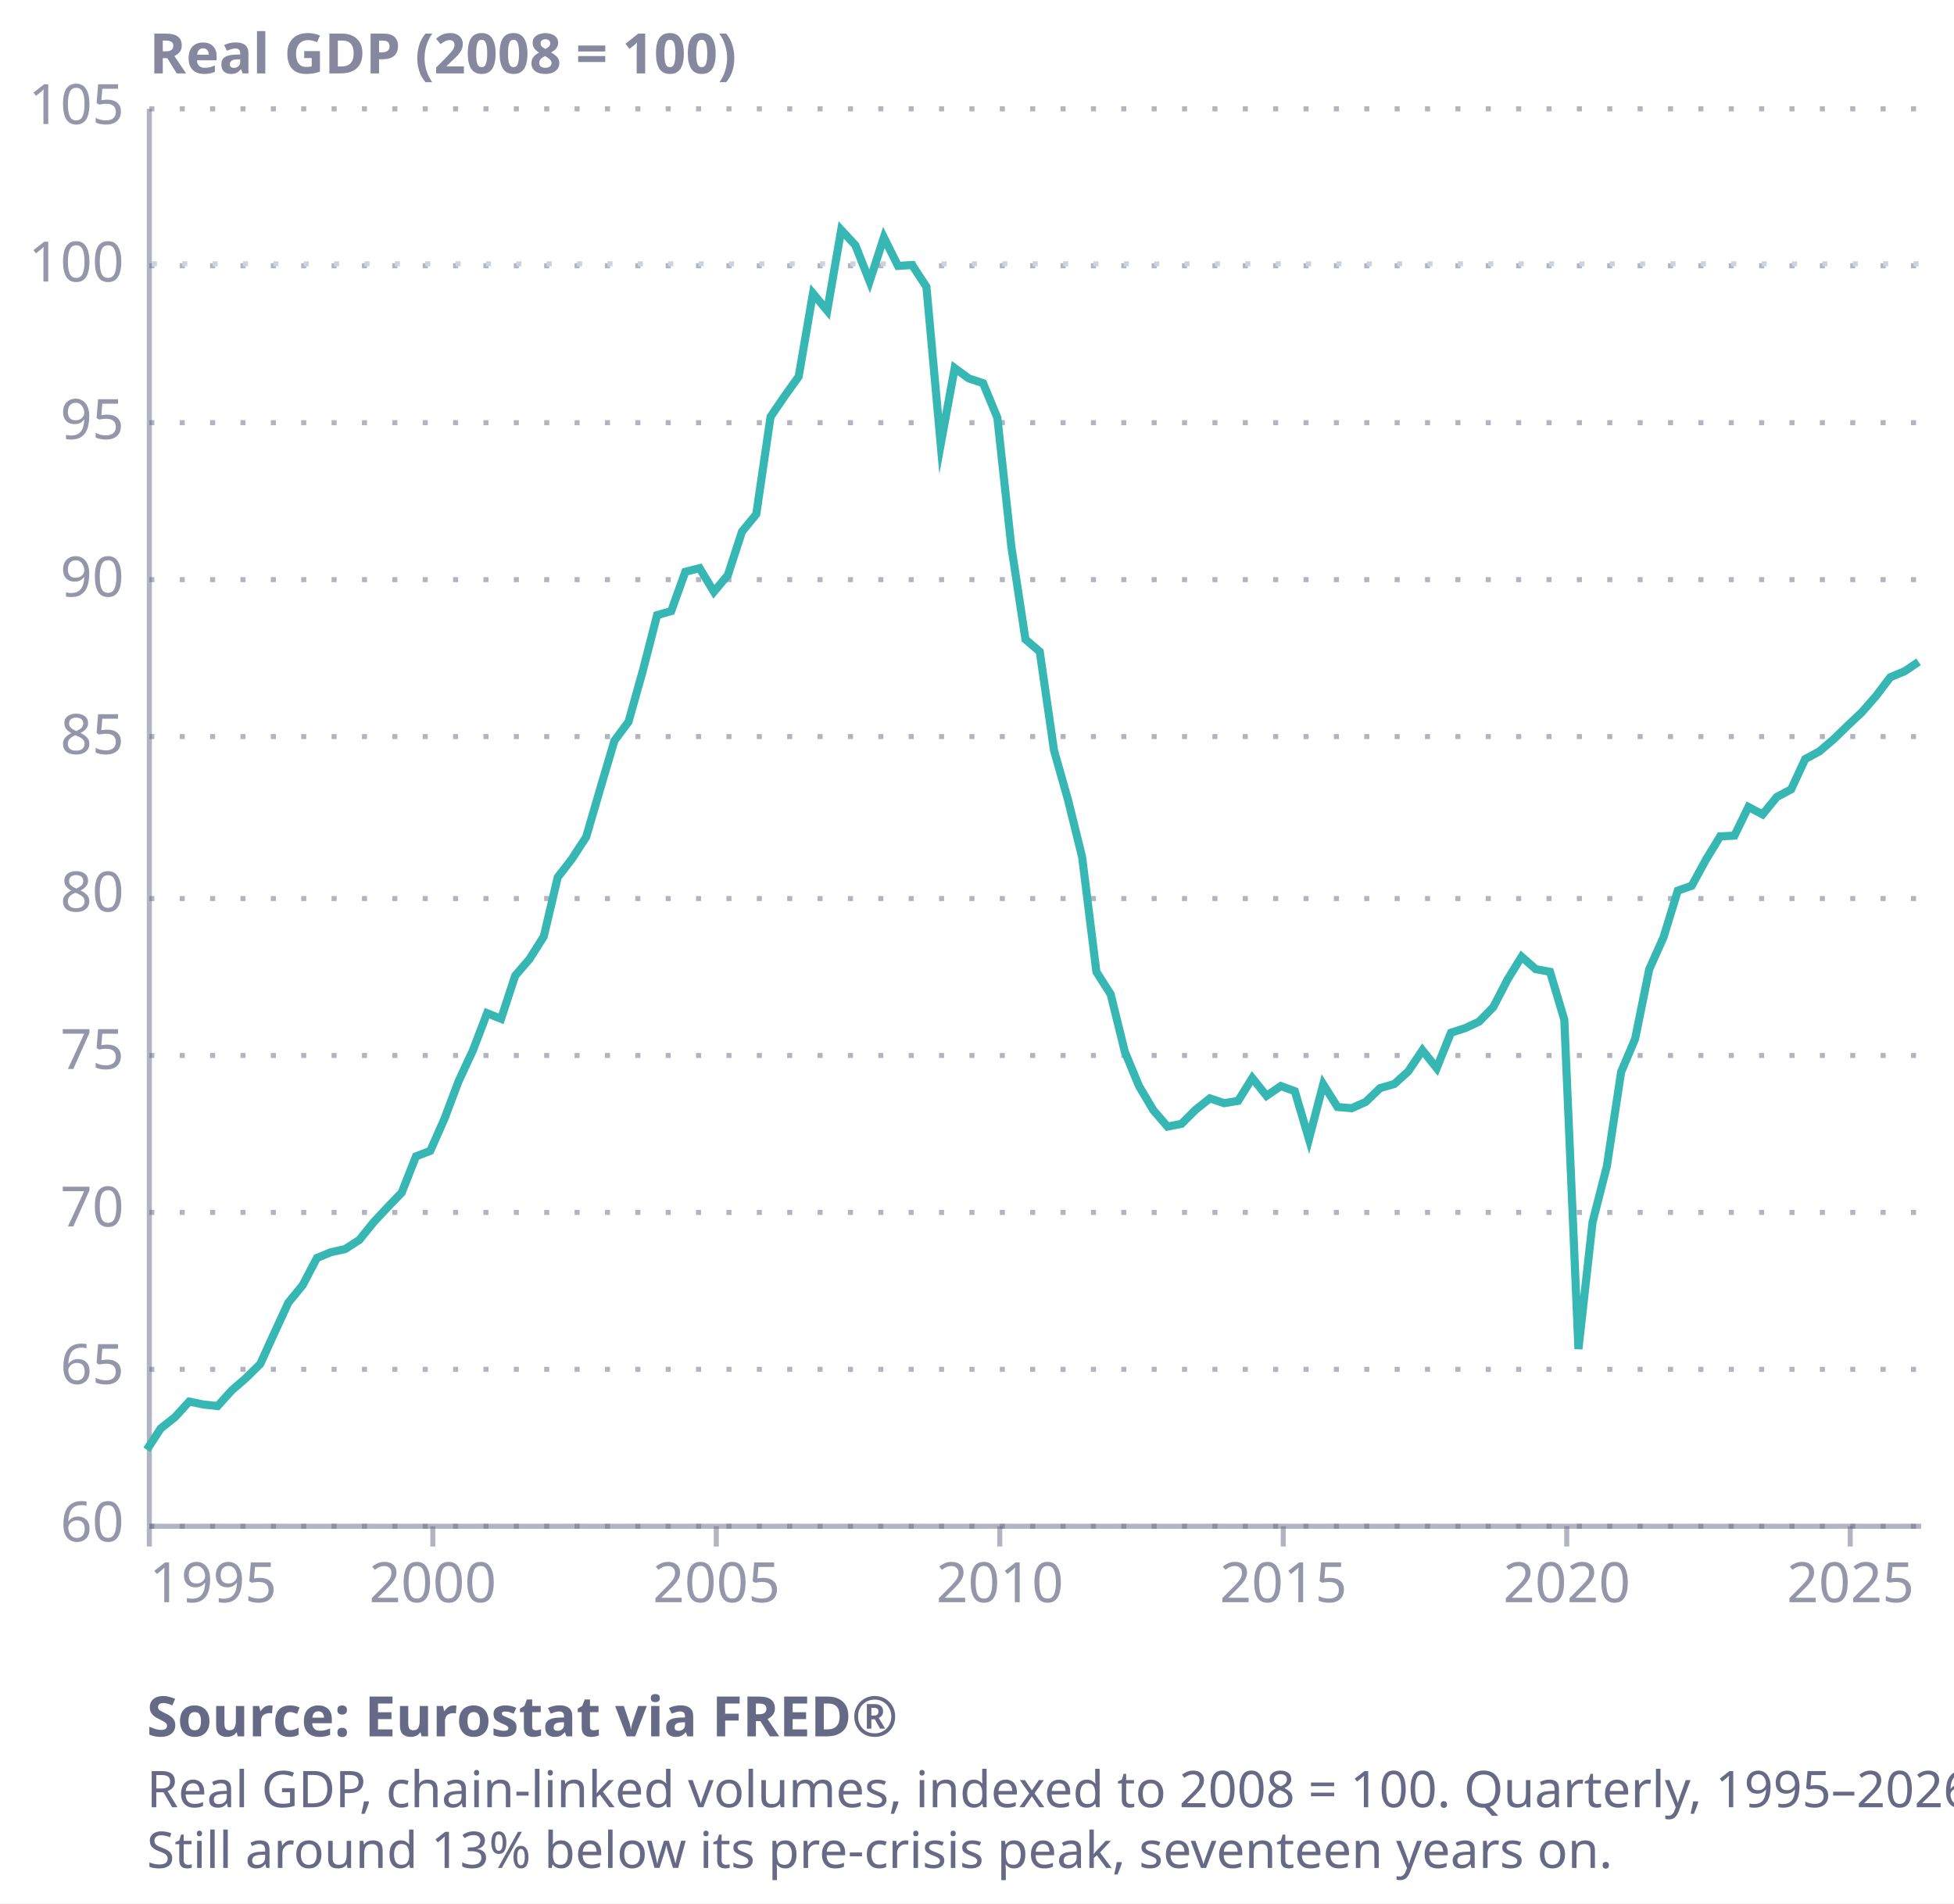
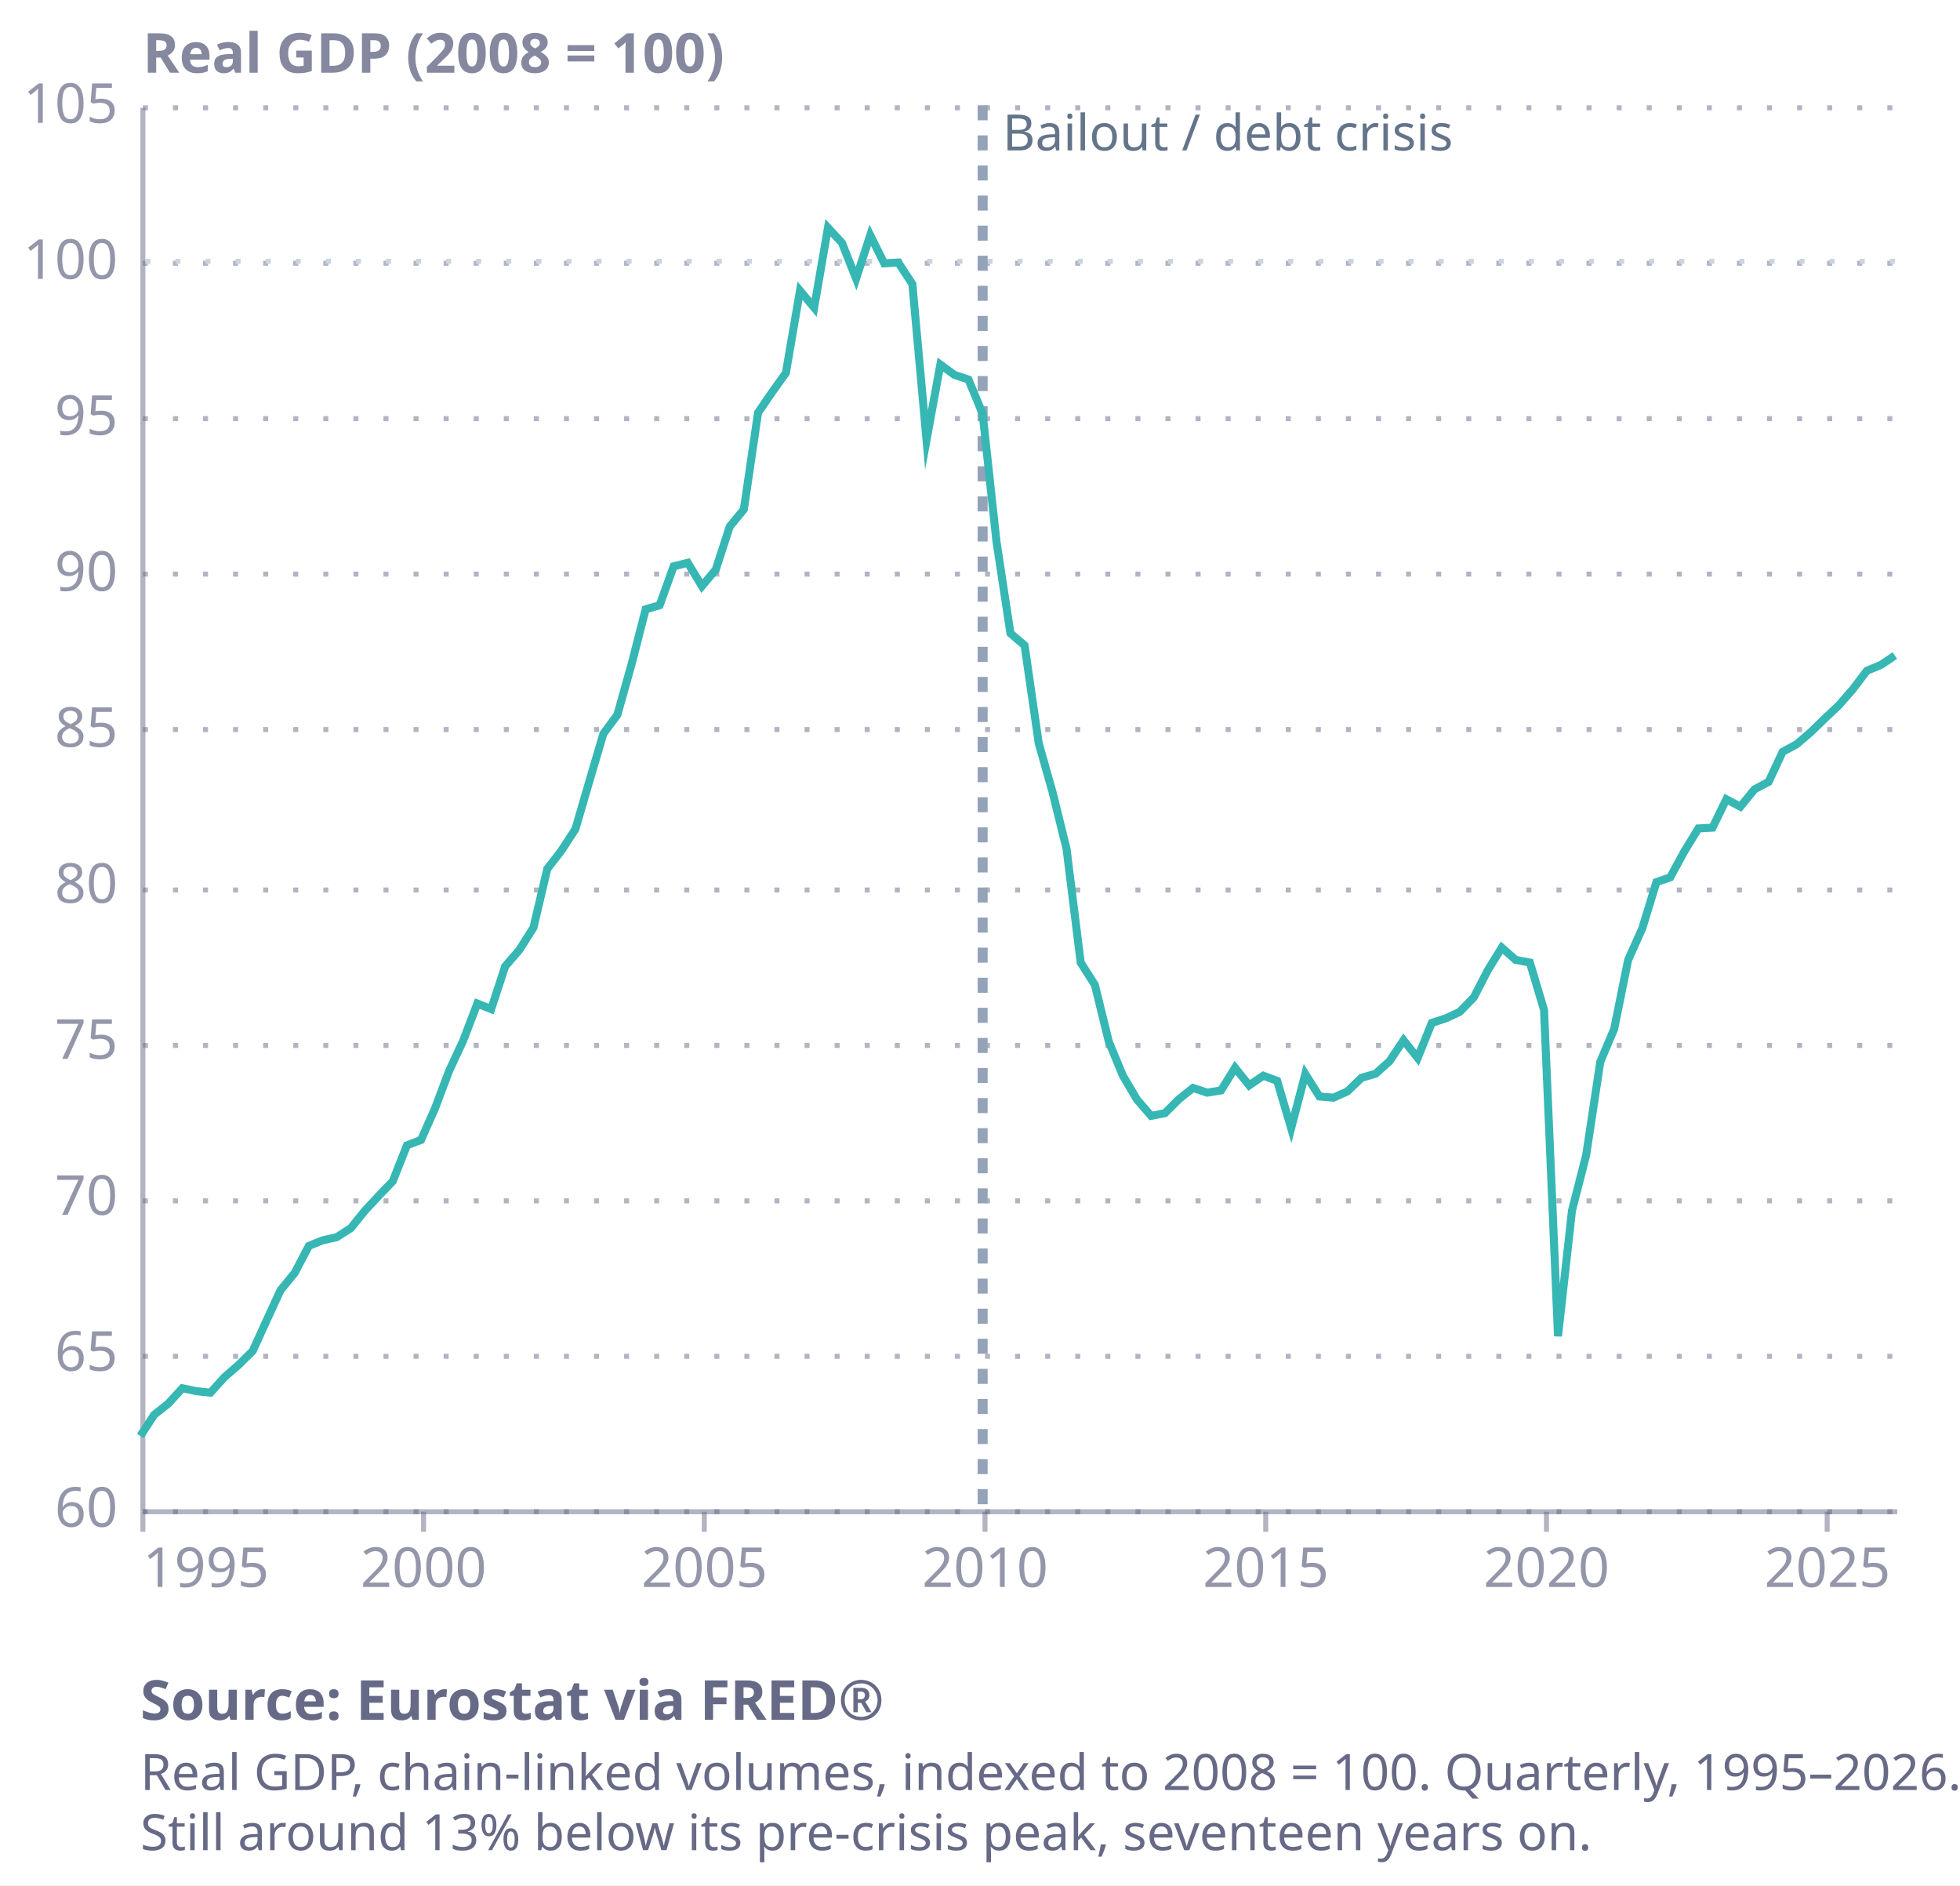
- <svg xmlns="http://www.w3.org/2000/svg" version="1.1" class="marks" width="386" height="376" viewBox="0 0 386 376">
-   <rect width="386" height="376" fill="white" />
-   <g fill="none" stroke-miterlimit="10" transform="translate(29,21)">
+ <svg xmlns="http://www.w3.org/2000/svg" version="1.1" class="marks" width="391" height="376" viewBox="0 0 391 376">
+   <rect width="391" height="376" fill="white" />
+   <g fill="none" stroke-miterlimit="10" transform="translate(28,21)">
    <g class="mark-group role-frame root" role="graphics-object" aria-roledescription="group mark container">
      <g transform="translate(0,0)">
        <path class="background" aria-hidden="true" d="M0.5,0.5h350v280h-350Z" />
        <g>
          <g class="mark-group role-axis" aria-hidden="true">
            <g transform="translate(0.5,0.5)">
              <path class="background" aria-hidden="true" d="M0,0h0v0h0Z" pointer-events="none" />
              <g>
                <g class="mark-rule role-axis-grid" pointer-events="none">
                  <line transform="translate(0,280)" x2="350" y2="0" stroke="#676A86" stroke-opacity="0.5" stroke-width="1" stroke-dasharray="1,5" opacity="1" />
                  <line transform="translate(0,249)" x2="350" y2="0" stroke="#676A86" stroke-opacity="0.5" stroke-width="1" stroke-dasharray="1,5" opacity="1" />
                  <line transform="translate(0,218)" x2="350" y2="0" stroke="#676A86" stroke-opacity="0.5" stroke-width="1" stroke-dasharray="1,5" opacity="1" />
                  <line transform="translate(0,187)" x2="350" y2="0" stroke="#676A86" stroke-opacity="0.5" stroke-width="1" stroke-dasharray="1,5" opacity="1" />
                  <line transform="translate(0,156)" x2="350" y2="0" stroke="#676A86" stroke-opacity="0.5" stroke-width="1" stroke-dasharray="1,5" opacity="1" />
                  <line transform="translate(0,124)" x2="350" y2="0" stroke="#676A86" stroke-opacity="0.5" stroke-width="1" stroke-dasharray="1,5" opacity="1" />
                  <line transform="translate(0,93)" x2="350" y2="0" stroke="#676A86" stroke-opacity="0.5" stroke-width="1" stroke-dasharray="1,5" opacity="1" />
                  <line transform="translate(0,62)" x2="350" y2="0" stroke="#676A86" stroke-opacity="0.5" stroke-width="1" stroke-dasharray="1,5" opacity="1" />
                  <line transform="translate(0,31)" x2="350" y2="0" stroke="#676A86" stroke-opacity="0.5" stroke-width="1" stroke-dasharray="1,5" opacity="1" />
                  <line transform="translate(0,0)" x2="350" y2="0" stroke="#676A86" stroke-opacity="0.5" stroke-width="1" stroke-dasharray="1,5" opacity="1" />
                </g>
              </g>
              <path class="foreground" aria-hidden="true" d="" pointer-events="none" display="none" />
            </g>
          </g>
          <g class="mark-group role-axis" role="graphics-symbol" aria-roledescription="axis" aria-label="X-axis for a time scale with values from 1995 to 2026">
            <g transform="translate(0.5,280.5)">
              <path class="background" aria-hidden="true" d="M0,0h0v0h0Z" pointer-events="none" />
              <g>
                <g class="mark-rule role-axis-tick" pointer-events="none">
                  <line transform="translate(0,0)" x2="0" y2="4" stroke="#676A86" stroke-opacity="0.5" stroke-width="1" opacity="1" />
                  <line transform="translate(56,0)" x2="0" y2="4" stroke="#676A86" stroke-opacity="0.5" stroke-width="1" opacity="1" />
                  <line transform="translate(112,0)" x2="0" y2="4" stroke="#676A86" stroke-opacity="0.5" stroke-width="1" opacity="1" />
                  <line transform="translate(168,0)" x2="0" y2="4" stroke="#676A86" stroke-opacity="0.5" stroke-width="1" opacity="1" />
                  <line transform="translate(224,0)" x2="0" y2="4" stroke="#676A86" stroke-opacity="0.5" stroke-width="1" opacity="1" />
                  <line transform="translate(280,0)" x2="0" y2="4" stroke="#676A86" stroke-opacity="0.5" stroke-width="1" opacity="1" />
                  <line transform="translate(336,0)" x2="0" y2="4" stroke="#676A86" stroke-opacity="0.5" stroke-width="1" opacity="1" />
                </g>
                <g class="mark-text role-axis-label" pointer-events="none">
                  <text text-anchor="start" transform="translate(0,15)" font-family="Circular Std" font-size="11px" fill="#676A86" fill-opacity="0.7" opacity="1">1995</text>
-                   <text text-anchor="middle" transform="translate(55.99755,15)" font-family="Circular Std" font-size="11px" fill="#676A86" fill-opacity="0.7" opacity="1">2000</text>
-                   <text text-anchor="middle" transform="translate(112.0258,15)" font-family="Circular Std" font-size="11px" fill="#676A86" fill-opacity="0.7" opacity="1">2005</text>
-                   <text text-anchor="middle" transform="translate(168.0233,15)" font-family="Circular Std" font-size="11px" fill="#676A86" fill-opacity="0.7" opacity="1">2010</text>
-                   <text text-anchor="middle" transform="translate(224.0209,15)" font-family="Circular Std" font-size="11px" fill="#676A86" fill-opacity="0.7" opacity="1">2015</text>
-                   <text text-anchor="middle" transform="translate(280.0184,15)" font-family="Circular Std" font-size="11px" fill="#676A86" fill-opacity="0.7" opacity="1">2020</text>
-                   <text text-anchor="middle" transform="translate(336.0466,15)" font-family="Circular Std" font-size="11px" fill="#676A86" fill-opacity="0.7" opacity="1">2025</text>
+                   <text text-anchor="middle" transform="translate(55.99775,15)" font-family="Circular Std" font-size="11px" fill="#676A86" fill-opacity="0.7" opacity="1">2000</text>
+                   <text text-anchor="middle" transform="translate(112.0262,15)" font-family="Circular Std" font-size="11px" fill="#676A86" fill-opacity="0.7" opacity="1">2005</text>
+                   <text text-anchor="middle" transform="translate(168.0239,15)" font-family="Circular Std" font-size="11px" fill="#676A86" fill-opacity="0.7" opacity="1">2010</text>
+                   <text text-anchor="middle" transform="translate(224.0217,15)" font-family="Circular Std" font-size="11px" fill="#676A86" fill-opacity="0.7" opacity="1">2015</text>
+                   <text text-anchor="middle" transform="translate(280.0194,15)" font-family="Circular Std" font-size="11px" fill="#676A86" fill-opacity="0.7" opacity="1">2020</text>
+                   <text text-anchor="middle" transform="translate(336.0478,15)" font-family="Circular Std" font-size="11px" fill="#676A86" fill-opacity="0.7" opacity="1">2025</text>
                </g>
                <g class="mark-rule role-axis-domain" pointer-events="none">
                  <line transform="translate(0,0)" x2="350" y2="0" stroke="#676A86" stroke-opacity="0.5" stroke-width="1" opacity="1" />
                </g>
              </g>
              <path class="foreground" aria-hidden="true" d="" pointer-events="none" display="none" />
            </g>
          </g>
          <g class="mark-group role-axis" role="graphics-symbol" aria-roledescription="axis" aria-label="Y-axis titled 'Real GDP (2008 = 100)' for a linear scale with values from 60 to 105">
            <g transform="translate(0.5,0.5)">
              <path class="background" aria-hidden="true" d="M0,0h0v0h0Z" pointer-events="none" />
              <g>
                <g class="mark-text role-axis-label" pointer-events="none">
                  <text text-anchor="end" transform="translate(-5,283)" font-family="Circular Std" font-size="11px" fill="#676A86" fill-opacity="0.7" opacity="1">60</text>
                  <text text-anchor="end" transform="translate(-5,251.8889)" font-family="Circular Std" font-size="11px" fill="#676A86" fill-opacity="0.7" opacity="1">65</text>
                  <text text-anchor="end" transform="translate(-5,220.7778)" font-family="Circular Std" font-size="11px" fill="#676A86" fill-opacity="0.7" opacity="1">70</text>
                  <text text-anchor="end" transform="translate(-5,189.6667)" font-family="Circular Std" font-size="11px" fill="#676A86" fill-opacity="0.7" opacity="1">75</text>
                  <text text-anchor="end" transform="translate(-5,158.5556)" font-family="Circular Std" font-size="11px" fill="#676A86" fill-opacity="0.7" opacity="1">80</text>
                  <text text-anchor="end" transform="translate(-5,127.4444)" font-family="Circular Std" font-size="11px" fill="#676A86" fill-opacity="0.7" opacity="1">85</text>
                  <text text-anchor="end" transform="translate(-5,96.33333)" font-family="Circular Std" font-size="11px" fill="#676A86" fill-opacity="0.7" opacity="1">90</text>
                  <text text-anchor="end" transform="translate(-5,65.22222)" font-family="Circular Std" font-size="11px" fill="#676A86" fill-opacity="0.7" opacity="1">95</text>
                  <text text-anchor="end" transform="translate(-5,34.11111)" font-family="Circular Std" font-size="11px" fill="#676A86" fill-opacity="0.7" opacity="1">100</text>
                  <text text-anchor="end" transform="translate(-5,3)" font-family="Circular Std" font-size="11px" fill="#676A86" fill-opacity="0.7" opacity="1">105</text>
                </g>
                <g class="mark-rule role-axis-domain" pointer-events="none">
                  <line transform="translate(0,280)" x2="0" y2="-280" stroke="#676A86" stroke-opacity="0.5" stroke-width="1" opacity="1" />
                </g>
                <g class="mark-text role-axis-title" pointer-events="none">
                  <text text-anchor="start" transform="translate(0,-7)" font-family="Circular Std" font-size="11px" font-weight="bold" fill="#676A86" fill-opacity="0.8" opacity="1">Real GDP (2008 = 100)</text>
                </g>
              </g>
              <path class="foreground" aria-hidden="true" d="" pointer-events="none" display="none" />
            </g>
          </g>
          <g class="mark-rule role-mark layer_0_marks" role="graphics-object" aria-roledescription="rule mark container">
            <line aria-label="y: 100" role="graphics-symbol" aria-roledescription="rule mark" transform="translate(350,31.11111)" x2="-350" y2="0" stroke="#cbd5e1" stroke-width="1" stroke-dasharray="1,5" />
          </g>
-           <g class="mark-group role-scope layer_1_pathgroup" role="graphics-object" aria-roledescription="group mark container">
+           <g class="mark-rule role-mark layer_1_marks" role="graphics-object" aria-roledescription="rule mark container">
+             <line aria-label="date: Jan 01, 2010" role="graphics-symbol" aria-roledescription="rule mark" transform="translate(168.0239,0)" x2="0" y2="280" stroke="#94a3b8" stroke-width="2" stroke-dasharray="3,3" />
+           </g>
+           <g class="mark-text role-mark layer_2_marks" role="graphics-object" aria-roledescription="text mark container">
+             <text aria-label="date: Jan 01, 2010; label: Bailout / debt crisis" role="graphics-symbol" aria-roledescription="text mark" text-anchor="start" transform="translate(172.0239,9)" font-family="Circular Std" font-size="10px" fill="#64748b">Bailout / debt crisis</text>
+           </g>
+           <g class="mark-group role-scope layer_3_pathgroup" role="graphics-object" aria-roledescription="group mark container">
            <g transform="translate(0,0)">
              <path class="background" aria-hidden="true" d="M0,0h350v280h-350Z" />
              <g>
-                 <g class="mark-line role-mark layer_1_marks" role="graphics-object" aria-roledescription="line mark container">
-                   <path aria-label="date: 1995; Real GDP (2008 = 100): 62.3485699319; series: gdp" role="graphics-symbol" aria-roledescription="line mark" d="M0,265.387L2.76,261.162L5.551,258.956L8.372,255.872L11.193,256.453L13.984,256.757L16.775,253.663L19.596,251.216L22.417,248.431L25.177,242.364L27.968,236.315L30.789,232.875L33.611,227.493L36.371,226.362L39.161,225.749L41.983,223.94L44.804,220.443L47.564,217.488L50.355,214.587L53.176,207.431L55.998,206.342L58.788,200.034L61.579,192.612L64.4,186.549L67.222,179.15L69.982,180.258L72.772,171.741L75.594,168.463L78.415,164.007L81.175,152.296L83.966,148.691L86.787,144.352L89.608,134.679L92.368,125.335L95.159,121.568L97.98,111.52L100.802,100.517L103.592,99.718L106.383,91.949L109.204,91.24L112.026,95.896L114.786,92.601L117.576,84.019L120.398,80.575L123.219,61.323L125.979,57.284L128.77,53.391L131.591,36.977L134.413,40.361L137.173,24.428L139.963,27.433L142.785,34.57L145.606,25.912L148.397,31.526L151.187,31.351L154.009,35.656L156.83,66.761L159.59,51.707L162.381,53.755L165.202,54.695L168.023,61.522L170.783,86.975L173.574,105.305L176.395,107.718L179.217,127.245L181.977,136.995L184.767,148.304L187.589,170.984L190.41,175.414L193.201,186.755L195.991,193.507L198.813,198.285L201.634,201.55L204.394,201.005L207.185,198.218L210.006,195.974L212.827,196.922L215.587,196.466L218.378,191.958L221.2,195.466L224.021,193.537L226.781,194.557L229.572,204.007L232.393,193.194L235.214,197.68L238.005,197.919L240.796,196.673L243.617,193.956L246.438,193.132L249.198,190.644L251.989,186.473L254.81,189.989L257.632,182.998L260.392,182.108L263.182,180.816L266.004,177.918L268.825,172.462L271.585,167.994L274.376,170.445L277.197,170.969L280.018,180.419L282.809,245.488L285.6,220.421L288.421,209.387L291.242,190.763L294.002,184.238L296.793,170.475L299.614,164.162L302.436,154.937L305.196,153.972L307.987,148.838L310.808,144.222L313.629,144.069L316.389,138.403L319.18,139.886L322.001,136.428L324.823,134.932L327.613,128.944L330.404,127.438L333.225,125.026L336.047,122.287L338.807,119.687L341.597,116.494L344.419,112.777L347.24,111.605L350,109.741" stroke="#36B7B4" stroke-width="1.6" />
+                 <g class="mark-line role-mark layer_3_marks" role="graphics-object" aria-roledescription="line mark container">
+                   <path aria-label="date: 1995; Real GDP (2008 = 100): 62.3485699319; series: gdp" role="graphics-symbol" aria-roledescription="line mark" d="M0,265.387L2.759,261.162L5.549,258.956L8.371,255.872L11.193,256.453L13.983,256.757L16.774,253.663L19.595,251.216L22.418,248.431L25.176,242.364L27.967,236.315L30.788,232.875L33.611,227.493L36.37,226.362L39.16,225.749L41.982,223.94L44.804,220.443L47.563,217.488L50.354,214.587L53.175,207.431L55.998,206.342L58.787,200.034L61.578,192.612L64.399,186.549L67.222,179.15L69.981,180.258L72.771,171.741L75.593,168.463L78.415,164.007L81.174,152.296L83.965,148.691L86.786,144.352L89.609,134.679L92.367,125.335L95.158,121.568L97.979,111.52L100.802,100.517L103.591,99.718L106.382,91.949L109.204,91.24L112.026,95.896L114.785,92.601L117.576,84.019L120.397,80.575L123.22,61.323L125.978,57.284L128.769,53.391L131.59,36.977L134.413,40.361L137.172,24.428L139.962,27.433L142.784,34.57L145.606,25.912L148.396,31.526L151.187,31.351L154.008,35.656L156.831,66.761L159.589,51.707L162.38,53.755L165.201,54.695L168.024,61.522L170.783,86.975L173.573,105.305L176.395,107.718L179.217,127.245L181.976,136.995L184.767,148.304L187.588,170.984L190.411,175.414L193.2,186.755L195.991,193.507L198.812,198.285L201.635,201.55L204.394,201.005L207.184,198.218L210.006,195.974L212.828,196.922L215.587,196.466L218.378,191.958L221.199,195.466L224.022,193.537L226.78,194.557L229.571,204.007L232.392,193.194L235.215,197.68L238.004,197.919L240.795,196.673L243.617,193.956L246.439,193.132L249.198,190.644L251.989,186.473L254.81,189.989L257.633,182.998L260.391,182.108L263.182,180.816L266.003,177.918L268.826,172.462L271.585,167.994L274.375,170.445L277.197,170.969L280.019,180.419L282.809,245.488L285.6,220.421L288.421,209.387L291.244,190.763L294.002,184.238L296.793,170.475L299.614,164.162L302.437,154.937L305.196,153.972L307.986,148.838L310.808,144.222L313.63,144.069L316.389,138.403L319.18,139.886L322.001,136.428L324.824,134.932L327.613,128.944L330.404,127.438L333.225,125.026L336.048,122.287L338.807,119.687L341.597,116.494L344.419,112.777L347.241,111.605L350,109.741" stroke="#36B7B4" stroke-width="1.6" />
                </g>
              </g>
              <path class="foreground" aria-hidden="true" d="" display="none" />
            </g>
          </g>
          <g class="mark-group role-title">
            <g transform="translate(0,301)">
              <path class="background" aria-hidden="true" d="M0,0h0v0h0Z" pointer-events="none" />
              <g>
                <g class="mark-text role-title-text" role="graphics-symbol" aria-roledescription="title" aria-label="Title text 'Source: Eurostat via FRED®'" pointer-events="none">
                  <text text-anchor="start" transform="translate(0,21)" font-family="Circular Std" font-size="11px" font-weight="bold" fill="#676A86" opacity="1">Source: Eurostat via FRED®</text>
                </g>
                <g class="mark-text role-title-subtitle" role="graphics-symbol" aria-roledescription="subtitle" aria-label="Subtitle text 'Real GDP, chain-linked volumes, indexed to 2008 = 100. Quarterly, 1995–2026. Still around 13% below its pre-crisis peak, seventeen years on.'" pointer-events="none">
                  <text text-anchor="start" transform="translate(0,35)" font-family="Circular Std" font-size="10px" fill="#676A86" opacity="1">
                    <tspan>Real GDP, chain-linked volumes, indexed to 2008 = 100. Quarterly, 1995–2026.</tspan>
                    <tspan x="0" dy="12">Still around 13% below its pre-crisis peak, seventeen years on.</tspan>
                  </text>
                </g>
              </g>
              <path class="foreground" aria-hidden="true" d="" pointer-events="none" display="none" />
            </g>
          </g>
        </g>
        <path class="foreground" aria-hidden="true" d="" display="none" />
      </g>
    </g>
  </g>
</svg>
